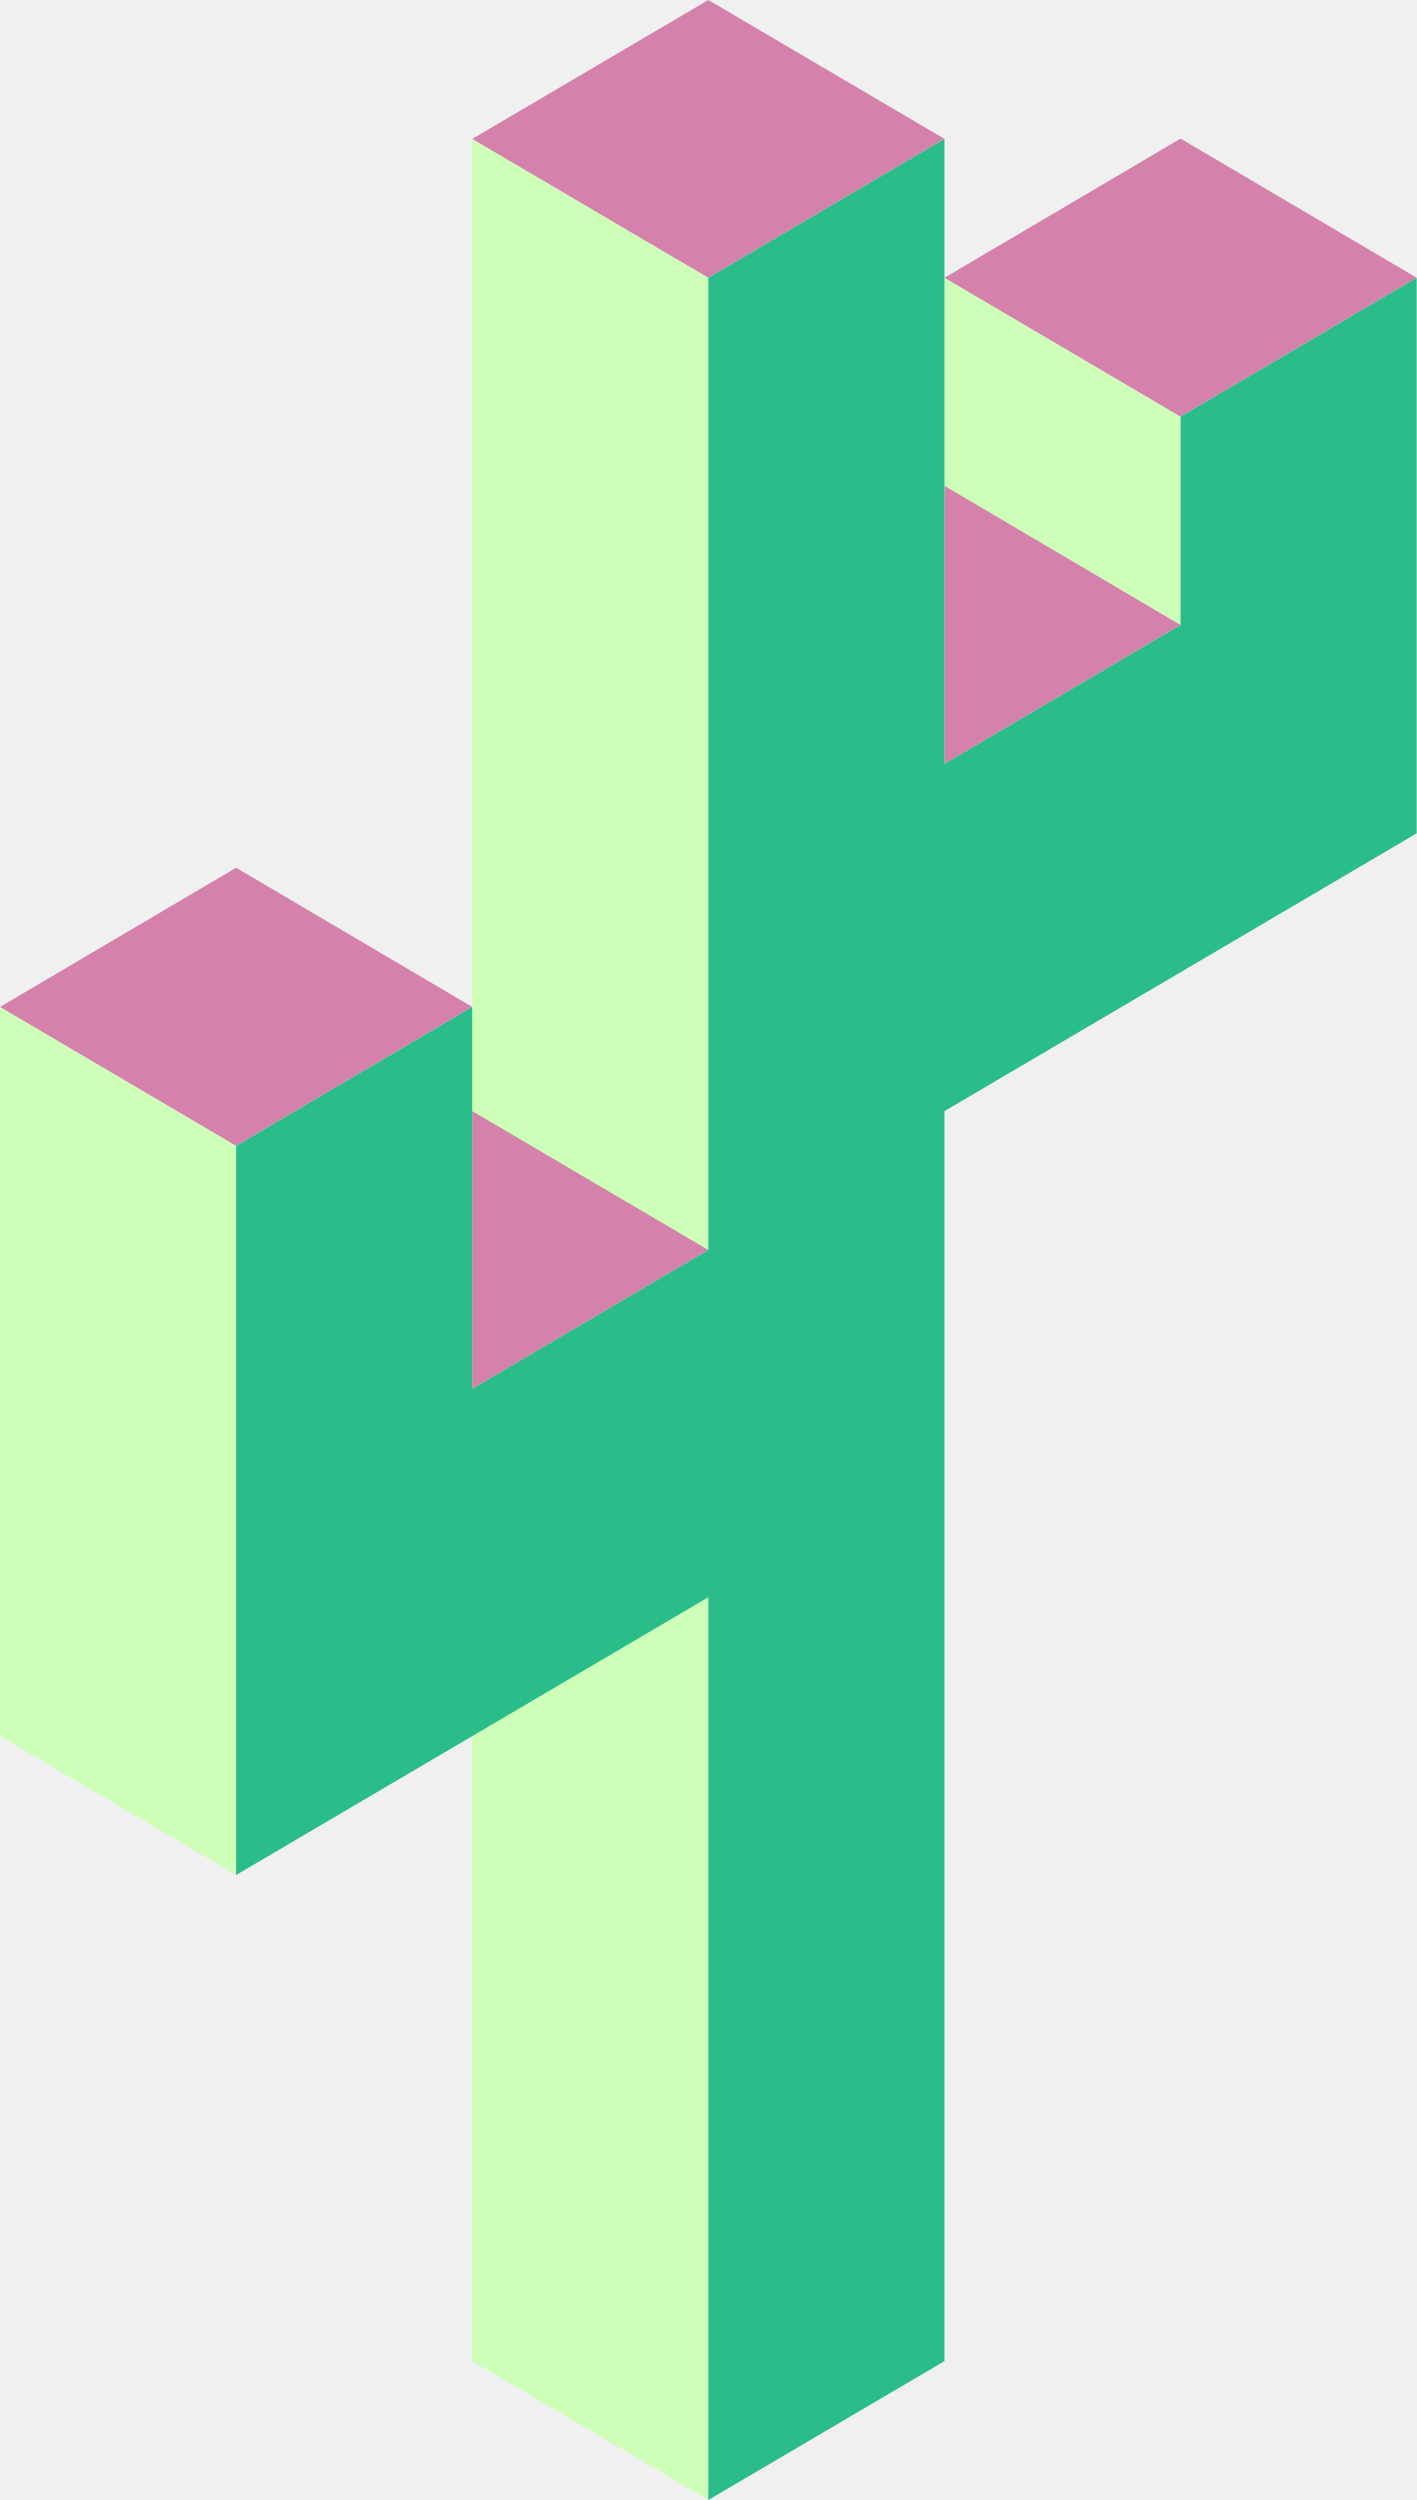
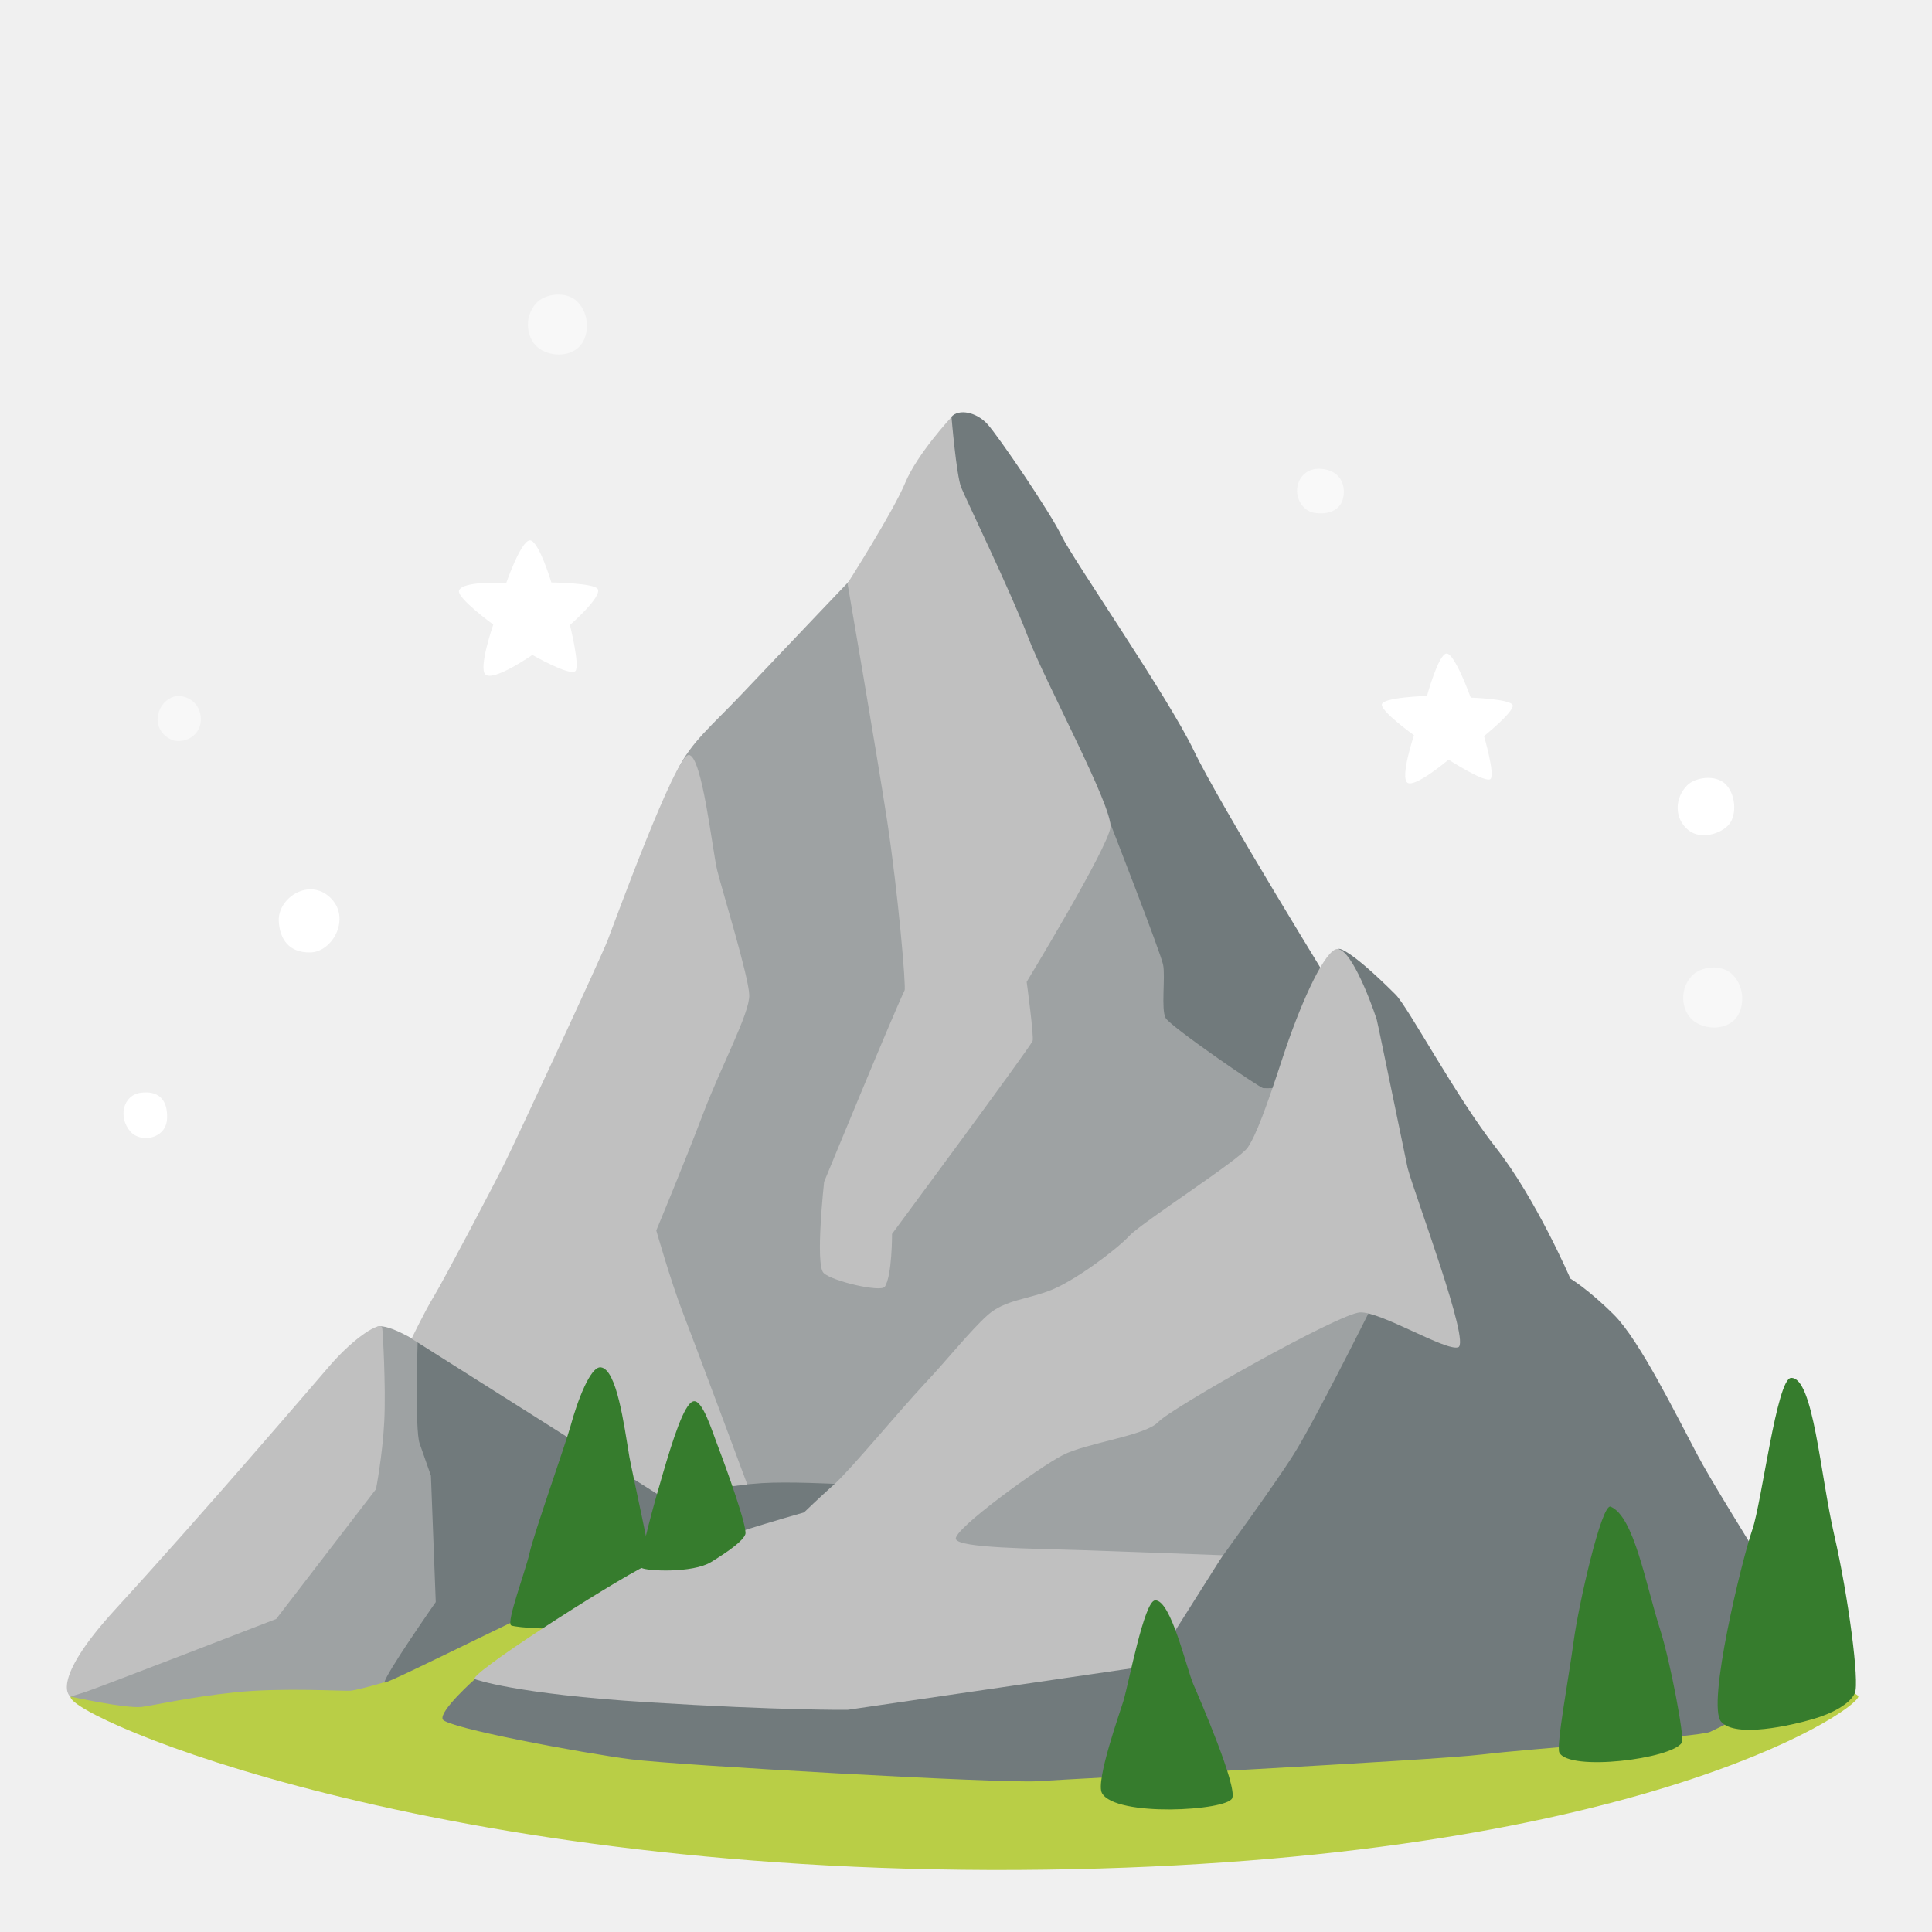
- <svg xmlns="http://www.w3.org/2000/svg" fill="none" viewBox="0 0 272 480">
-   <path fill="#cdffb8" d="M181.334 93.333v-40L226.667 80v40zM136.001 53.333 90.667 26.667v426.666L136.001 480zM45.333 220 0 193.334v140L45.333 360z" />
-   <path fill="#d482ab" d="M90.667 26.667 136.001 0l45.333 26.667-45.333 26.666zM181.334 53.33l45.333-26.72L272 53.33 226.667 80zM136 240l-45.333-26.67v53.34zM0 193.33l45.333-26.72 45.334 26.72L45.333 220zM181.334 93.277 226.667 120l-45.333 26.67z" />
-   <path fill="#2abc89" d="m136 53.333 45.333-26.666v120L226.667 120V80L272 53.333V160l-90.667 53.333v240L136 480V306.667L45.334 360V220l45.333-26.667v73.334L136 240z" />
+ <svg xmlns="http://www.w3.org/2000/svg" width="800px" height="800px" viewBox="0 0 128 128" aria-hidden="true" role="img" class="iconify iconify--noto" preserveAspectRatio="xMidYMid meet">
+   <path d="M65.03 92.69S4.8 111.08 4.67 112.41c-.13 1.33 24.11 12.02 64.62 11.46c38.64-.53 53.57-10.39 53.83-11.46S66.36 92.42 65.03 92.69z" fill="#b9ce46" />
+   <path d="M62.26 42.15l-4.31-5.42s-6.96 7.3-8.84 9.29c-1.88 1.99-3.33 3.14-4.23 5.01c-1.29 2.67-5.38 25.72-5.38 25.72L27.67 88.9s-2.23-1.39-2.78-.94s-18.67 22.05-18.67 22.05l-1.56 2.39s3.6.8 4.71.69c.54-.05 3.2-.66 6.21-.97c3.17-.33 7.22-.06 7.67-.11c.51-.05 2.27-.57 2.27-.57l15.74-9.39l12.93-3.21l11.83 5.31l23.21 1.11l12.71-19.01l-27.63-36.59l-12.05-7.51z" fill="#9ea2a3" />
+   <path d="M28.55 97.77s-.43-1.23-.75-2.14c-.32-.91-.13-6.73-.13-6.73s7.21 4.26 8.01 4.96s7.94 5.15 7.94 5.15s5.09-.64 6.86-.75c1.77-.11 4.83.05 4.83.05l-1.18 1.72s-11.53 3.75-13.57 4.4c-2.04.64-15.11 7.29-15.09 7.04c.04-.52 3.4-5.33 3.4-5.33l-.32-8.37z" fill="#717a7c" />
+   <path d="M80.73 103.46l-49.26 7.78s-2.38 2.11-2.14 2.67c.24.56 9.33 2.25 12.47 2.65c3.14.4 24.61 1.61 26.94 1.45c2.33-.16 26.14-1.37 29.44-1.77c3.3-.4 14.39-1.17 15.12-1.5c1.41-.64 7.88-4.13 7.88-4.13s-7.24-11.42-8.69-14.16c-1.45-2.73-3.86-7.64-5.55-9.33s-2.9-2.41-2.9-2.41s-2.28-5.3-4.94-8.68c-2.65-3.38-5.8-9.3-6.64-10.14c-3.19-3.18-3.77-3.03-3.77-3.03l2 24.1s-3.7 7.4-4.99 9.41c-1.27 2.03-4.97 7.09-4.97 7.09z" fill="#717a7c" />
+   <path d="M63.03 27.62l-.97 19.62l11.41 7.08s3.43 8.79 3.59 9.6c.16.8-.15 2.97.17 3.53c.32.56 6.23 4.63 6.46 4.64c1.31.07 4.02-.4 3.86-.64s1.08-5.46 1.08-5.46s-7.84-12.71-9.53-16.25c-1.69-3.54-8.04-12.71-8.77-14.24s-4.18-6.6-4.91-7.4s-1.9-1.04-2.39-.48z" fill="#717a7c" />
+   <path d="M68.02 65.05s5.39-8.88 5.55-10.24s-4.34-9.65-5.47-12.63c-1.13-2.98-4.1-9.09-4.42-9.89c-.32-.8-.64-4.66-.64-4.66s-2.25 2.41-3.06 4.34c-.8 1.93-3.83 6.68-3.83 6.68s1.9 11.02 2.63 15.76c.72 4.75 1.26 10.98 1.15 11.21c-.69 1.4-5.33 12.68-5.33 12.68s-.6 5.47-.04 6.03c.56.56 3.81 1.3 4.06.92c.49-.73.48-3.5.48-3.5s9.02-12.18 9.31-12.78c.11-.23-.39-3.92-.39-3.92z" fill="silver" />
+   <path d="M49.64 65.92c-.03-1.21-1.8-6.95-2.12-8.24c-.32-1.29-1-7.66-1.89-7.66c-.88 0-4.96 11.22-5.37 12.27c-.4 1.05-6.11 13.35-6.84 14.8c-.72 1.45-4.02 7.72-4.66 8.77s-1.49 2.83-1.49 2.83l16.34 10.33l5.9-.67s-3.45-9.27-4.26-11.36s-1.77-5.47-1.77-5.47s1.87-4.48 3.09-7.7c1.23-3.24 3.11-6.7 3.07-7.9z" fill="silver" />
+   <path d="M25.32 87.97c.04.15.25 3.92.14 6.17c-.11 2.26-.55 4.52-.55 4.52l-6.61 8.6s-11.96 4.63-12.68 4.85c-.72.22-.95.3-.95.3s-1.5-.91 2.99-5.81c5.8-6.33 13.22-15 14.16-16.09c1.67-1.94 3.39-2.99 3.5-2.54z" fill="silver" />
+   <path d="M39.8 90.59c-.68-.07-1.54 2.2-2 3.89c-.33 1.19-2.46 7.22-2.71 8.39c-.26 1.18-1.58 4.66-1.22 4.82c.36.15 3.15.35 4.64.04c1.48-.31 4.72-2.91 4.72-3.52s-1.4-6.93-1.53-7.68c-.36-2.15-.84-5.83-1.9-5.94z" fill="#367c2d" />
+   <path d="M106.71 99.82c-.6-.25-2.13 6.52-2.45 8.91c-.32 2.39-1.17 6.93-.95 7.38c.64 1.27 7.46.43 8.12-.66c.19-.31-.77-5.4-1.46-7.55c-.94-2.94-1.71-7.43-3.26-8.08z" fill="#367c2d" />
+   <path d="M118.66 91.29c-.94.04-1.94 8.25-2.56 10.04c-.7 2.03-3.04 11.64-2.07 12.74c.97 1.1 4.68.23 6.06-.17c1.33-.38 2.48-1.02 2.8-1.73s-.44-6.44-1.36-10.44c-.94-4.05-1.39-10.51-2.87-10.44z" fill="#367c2d" />
+   <path d="M31.47 111.25s2.59.98 11.46 1.53c8.87.55 13.23.5 13.23.5l20.26-2.96l4.6-7.28s-6.12-.23-9.37-.34c-3.25-.11-8.1-.13-8.32-.73c-.22-.61 5.47-4.74 7.07-5.56c1.6-.83 5.46-1.27 6.34-2.2c.88-.94 12-7.21 13.37-7.26c1.38-.06 5.68 2.59 6.5 2.31c.83-.28-2.86-10.04-3.35-11.87c-.04-.16-1.99-9.67-2.05-9.85c-.46-1.41-1.87-5.07-2.76-4.63c-.88.44-2.37 3.8-3.47 7.16s-1.76 5.13-2.31 5.95s-6.94 4.91-7.83 5.84c-.88.94-3.53 2.92-5.13 3.58c-1.6.66-3.14.66-4.3 1.71c-1.16 1.05-2.59 2.87-4.19 4.57c-1.6 1.71-4.85 5.63-5.92 6.59s-2.03 1.89-2.03 1.89s-7.73 2.19-10.33 3.45c-2.58 1.27-12.14 7.43-11.47 7.6z" fill="silver" />
+   <path d="M76.52 106.03c-.72.06-1.73 5.46-2.09 6.66c-.2.68-1.87 5.33-1.42 6.11c.9 1.6 8.3 1.17 8.63.33c.32-.84-2.11-6.46-2.56-7.5c-.46-1.02-1.5-5.69-2.56-5.6z" fill="#367c2d" />
+   <path d="M111.79 52.02c-.85.85-.88 2.2.06 2.97c.83.69 2.2.24 2.71-.38c.51-.62.45-1.97-.23-2.65s-2.03-.45-2.54.06z" fill="#ffffff" />
+   <path d="M112.07 64.67c-.91 1-.61 2.49.23 3.04c.84.55 2.1.5 2.72-.26c.55-.68.61-2.04-.23-2.88c-.73-.73-2.13-.55-2.72.1z" opacity=".5" fill="#ffffff" />
+   <path d="M86 32.06c-.26.83.26 1.77 1.05 1.91c.83.15 1.68-.09 1.91-.88c.23-.8-.06-1.8-1.2-2c-1.14-.2-1.63.52-1.76.97z" opacity=".6" fill="#ffffff" />
+   <path d="M94.54 46.11s.74-2.72 1.28-2.81c.54-.09 1.62 2.92 1.62 2.92s2.69.09 2.78.51c.09.43-1.9 2.04-1.9 2.04s.74 2.52.43 2.84c-.31.31-2.78-1.28-2.78-1.28s-2.21 1.87-2.72 1.53c-.51-.34.43-3.15.43-3.15s-2.1-1.5-2.13-2.01c-.04-.51 2.99-.59 2.99-.59z" fill="#ffffff" />
+   <path d="M33.54 38.62s.97-2.79 1.56-2.82c.58-.03 1.43 2.79 1.43 2.79s2.88.03 3.08.45c.25.54-1.85 2.37-1.85 2.37s.68 2.72.36 3.05c-.36.36-2.85-1.07-2.85-1.07s-2.56 1.78-3.11 1.3c-.48-.42.52-3.31.52-3.31s-2.4-1.75-2.27-2.24c.17-.68 3.13-.52 3.13-.52z" fill="#ffffff" />
+   <path d="M11.86 46.11c-.6-.03-1.42.57-1.42 1.6c0 .76.73 1.39 1.36 1.39c.91 0 1.54-.69 1.51-1.48c-.04-1.03-.82-1.48-1.45-1.51z" opacity=".5" fill="#ffffff" />
+   <path d="M18.47 61.03c.06 1.14.63 2.11 2.11 2.07s2.7-2.31 1.29-3.64c-1.41-1.33-3.48.04-3.4 1.57z" fill="#ffffff" />
+   <path d="M8.65 74.98c.7.78 2.38.47 2.42-.9c.04-1.25-.59-1.84-1.76-1.68c-1.16.16-1.51 1.63-.66 2.58z" fill="#ffffff" />
+   <path d="M45.91 92.85c-.59.2-1.32 2.48-2.01 4.84c-.44 1.49-1.72 5.96-1.41 6.18c.31.22 3.4.37 4.62-.38s2.11-1.4 2.27-1.84c.16-.44-1.24-4.32-1.78-5.74c-.42-1.07-1.07-3.28-1.69-3.06z" fill="#367c2d" />
+   <path d="M35.53 20.08c-.91 1-.61 2.49.23 3.04c.84.55 2.1.5 2.72-.26c.55-.68.61-2.04-.23-2.88c-.73-.72-2.14-.54-2.72.1z" opacity=".5" fill="#ffffff" />
</svg>
